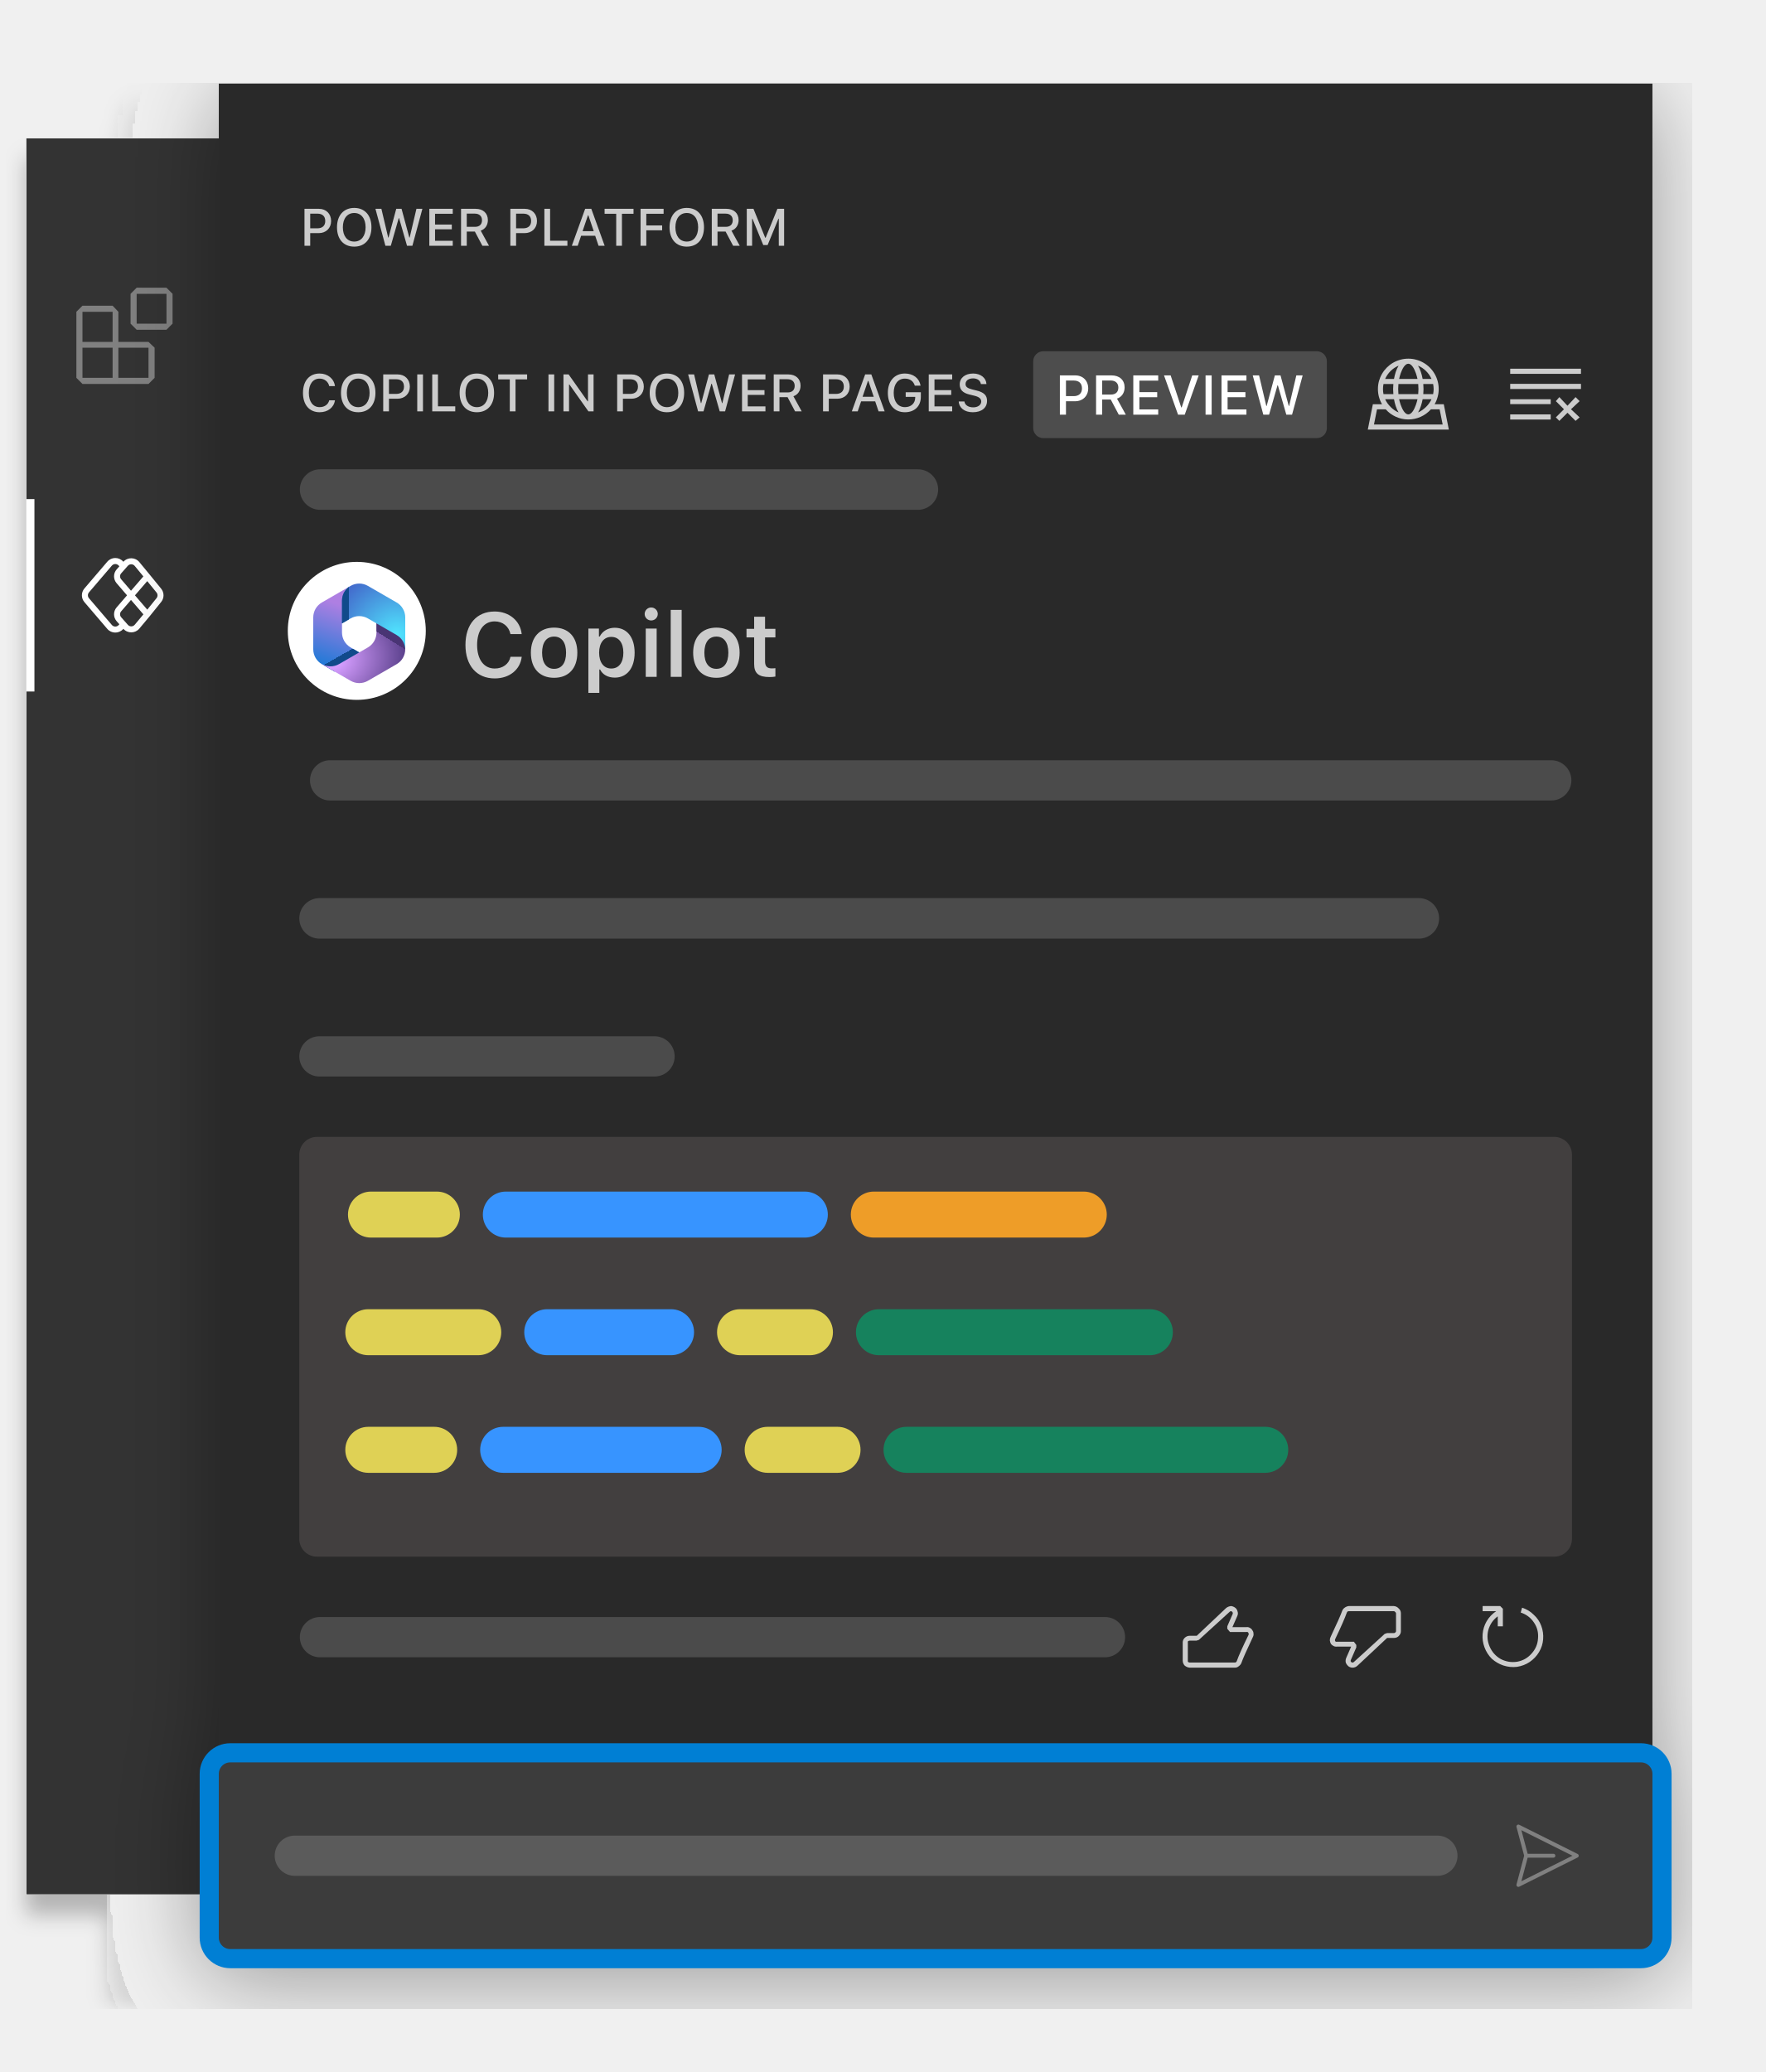
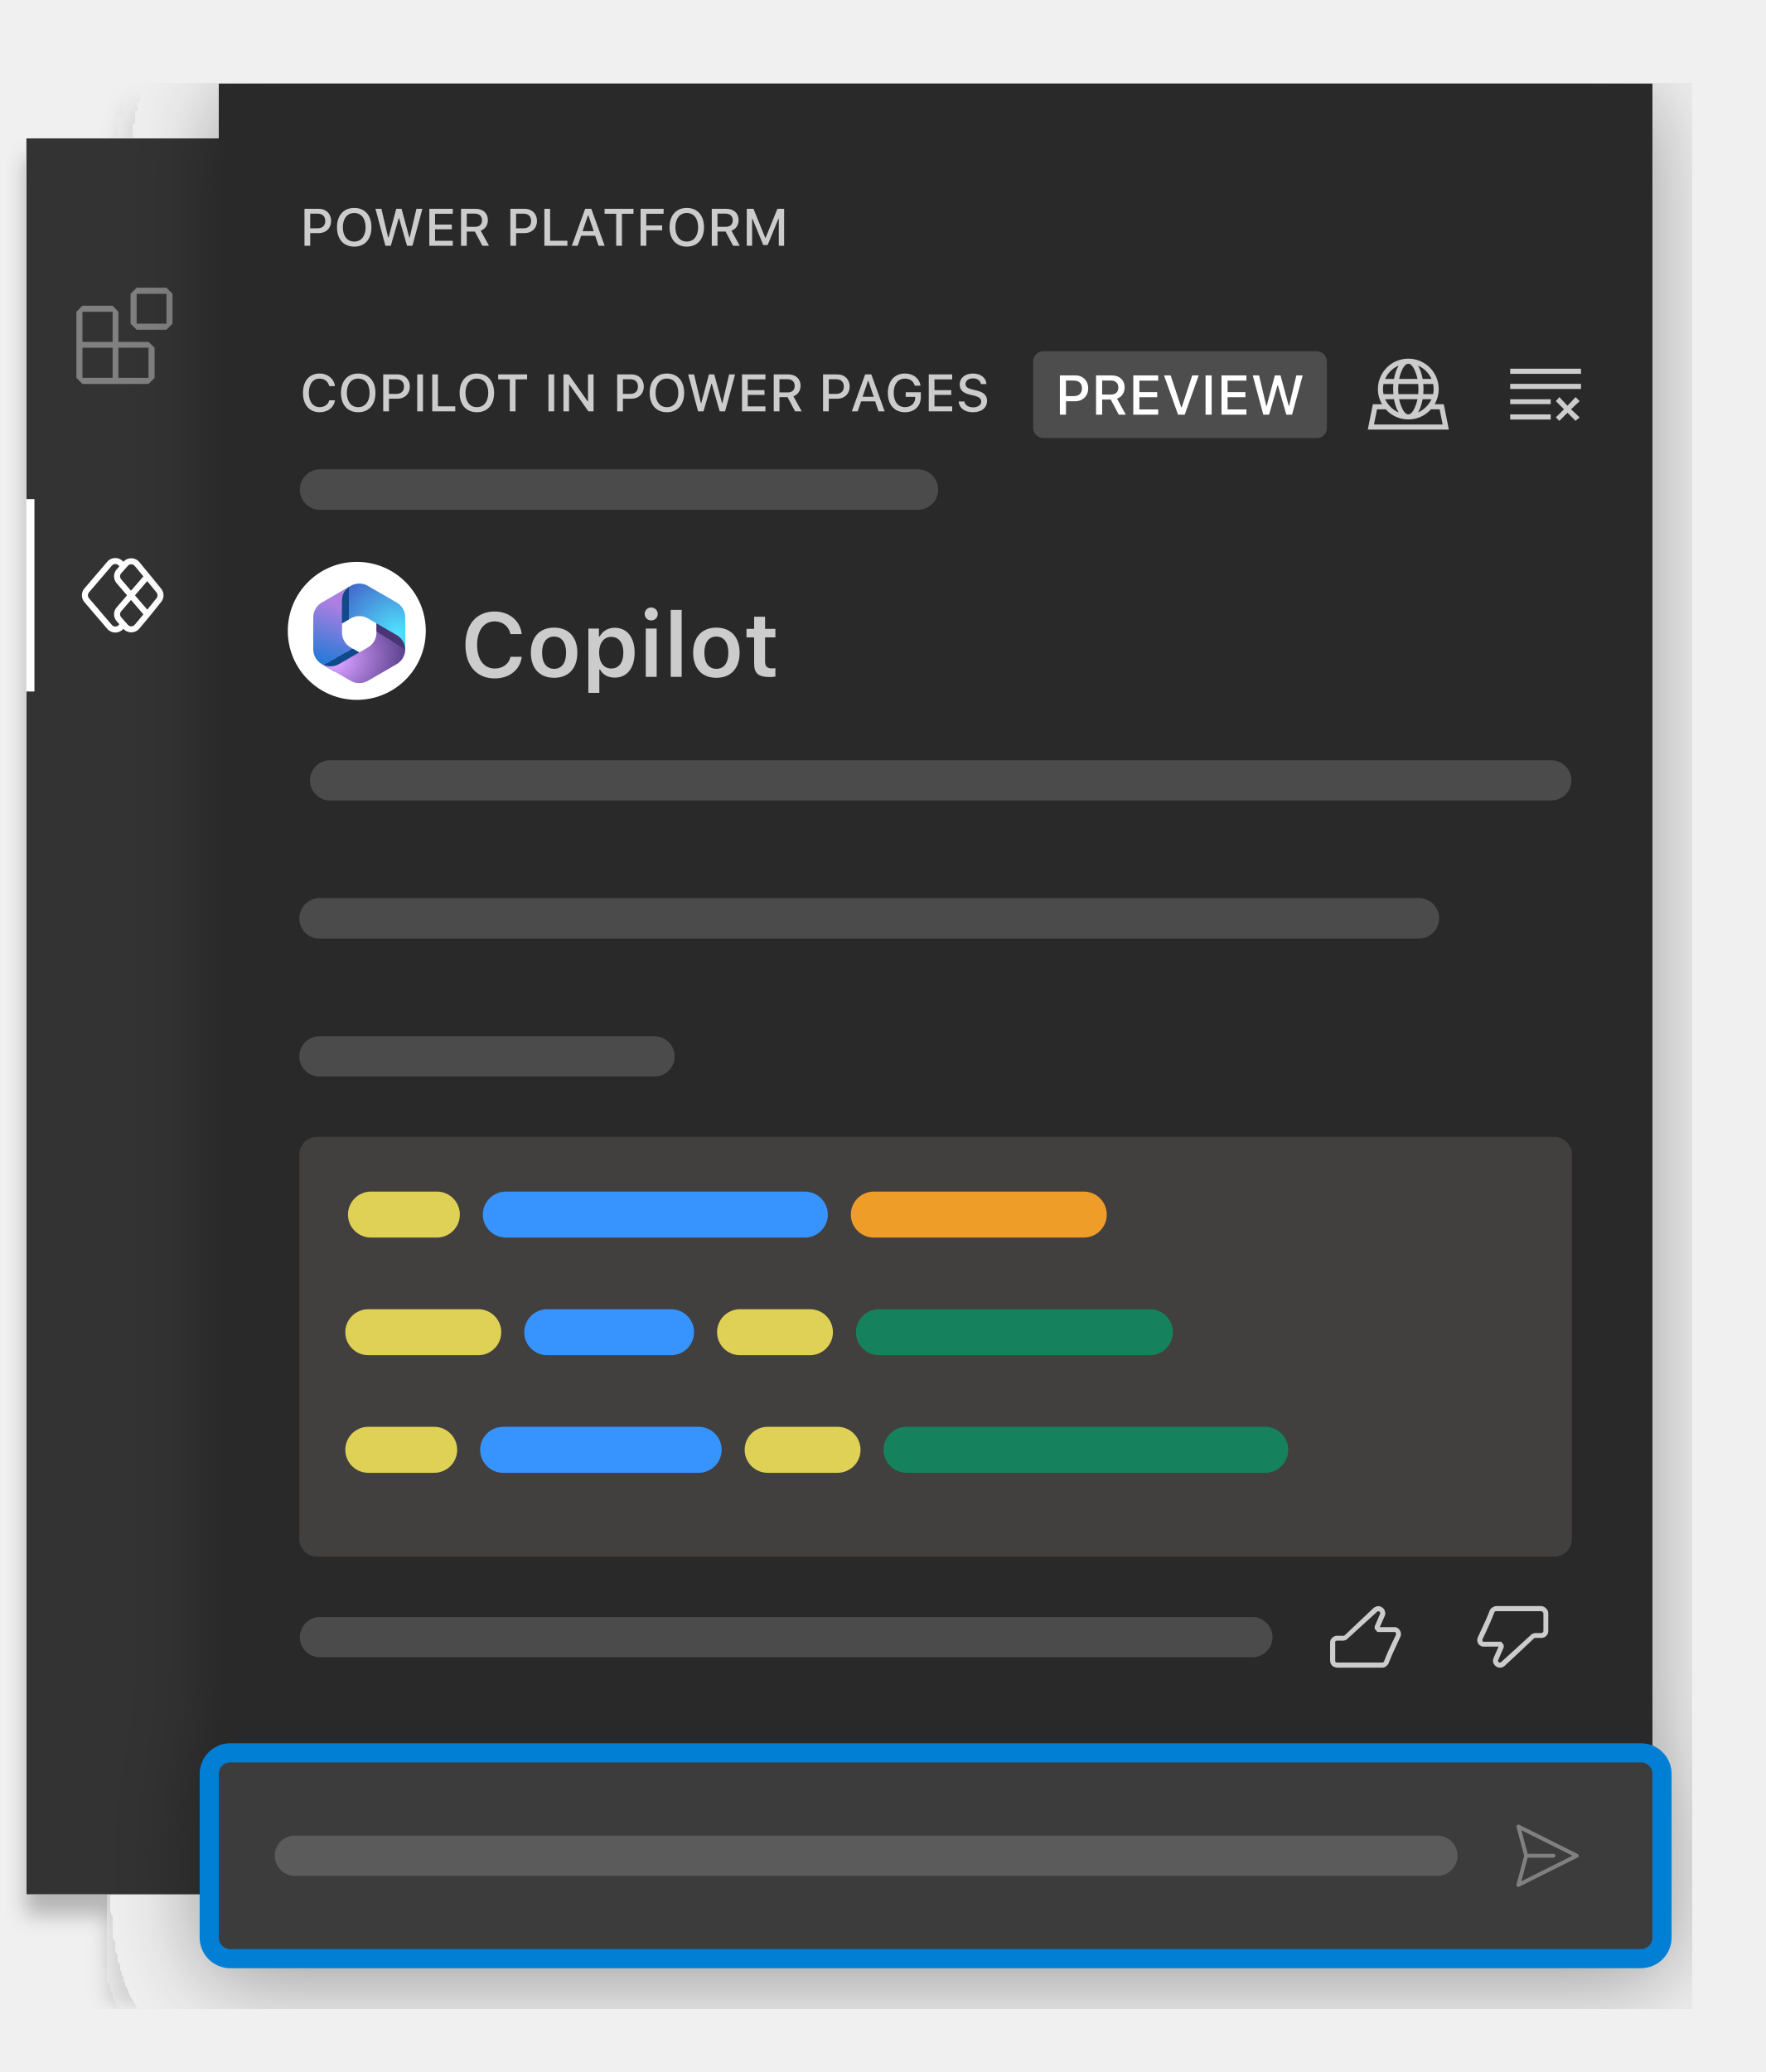
<svg xmlns="http://www.w3.org/2000/svg" width="265" height="311" viewBox="0 0 265 311" fill="none">
-   <g filter="url(#filter0_d_5865_302808)">
+   <g filter="url(#filter0_d_6054_302421)">
    <rect width="28.879" height="263.559" transform="translate(3.96484 20.7715)" fill="#333333" />
    <path d="M19.599 44.102L20.514 43.187H24.99L25.904 44.102V48.578L24.99 49.493H20.514L19.599 48.578V44.102ZM20.514 44.102V48.578H24.99V44.102H20.514ZM11.465 52.188V46.797L12.379 45.883H16.904L17.77 46.797V51.322H22.294L23.209 52.188V56.712L22.294 57.627H12.379L11.465 56.712V52.188ZM16.904 51.322V46.797H12.379V51.322H16.904ZM16.904 52.188H12.379V56.712H16.904V52.188ZM17.77 56.712H22.294V52.188H17.77V56.712Z" fill="#808080" />
    <rect x="3.965" y="74.912" width="1.203" height="28.879" fill="white" />
    <path fill-rule="evenodd" clip-rule="evenodd" d="M18.469 84.265C17.828 83.569 16.723 83.589 16.107 84.309L12.672 88.325C12.167 88.916 12.167 89.787 12.672 90.378L16.107 94.395C16.723 95.114 17.828 95.135 18.469 94.438L18.52 94.383L18.521 94.384C19.161 95.108 20.296 95.093 20.916 94.351L22.465 92.5L24.198 90.348C24.667 89.767 24.664 88.937 24.192 88.358L22.461 86.238L20.917 84.367C20.3 83.621 19.164 83.6 18.521 84.321L18.469 84.265ZM17.92 85.001L17.805 84.877C17.531 84.578 17.057 84.587 16.793 84.895L13.358 88.912C13.141 89.165 13.141 89.538 13.358 89.792L16.793 93.808C17.057 94.117 17.531 94.125 17.805 93.827L17.919 93.704L17.516 93.248C16.992 92.656 16.987 91.767 17.504 91.169L19.069 89.357L17.501 87.535C16.986 86.936 16.992 86.05 17.515 85.459L17.92 85.001ZM18.187 91.759L19.664 90.049L21.527 92.214L20.224 93.772C19.958 94.09 19.472 94.097 19.197 93.787L18.192 92.65C17.968 92.396 17.965 92.016 18.187 91.759ZM20.26 89.358L22.107 91.505L23.496 89.782C23.696 89.532 23.695 89.177 23.493 88.929L22.102 87.225L20.26 89.358ZM19.665 88.666L21.521 86.517L20.221 84.942C19.956 84.621 19.467 84.613 19.192 84.924L18.191 86.056C17.967 86.31 17.964 86.69 18.185 86.946L19.665 88.666Z" fill="white" />
-     <g filter="url(#filter1_d_5865_302808)">
+     <g filter="url(#filter1_d_6054_302421)">
      <rect width="215.205" height="251.975" transform="translate(32.8442 12.5508)" fill="#292929" />
      <path d="M45.706 31.344H47.876C48.959 31.344 49.704 32.089 49.704 33.179C49.704 34.247 48.936 34.992 47.849 34.992H46.566V36.885H45.706V31.344ZM46.566 32.069V34.27H47.649C48.39 34.27 48.824 33.874 48.824 33.179C48.824 32.461 48.406 32.069 47.649 32.069H46.566ZM53.175 31.209C54.769 31.209 55.759 32.331 55.759 34.112C55.759 35.89 54.776 37.019 53.175 37.019C51.562 37.019 50.587 35.894 50.587 34.112C50.587 32.327 51.585 31.209 53.175 31.209ZM53.175 31.97C52.127 31.97 51.466 32.799 51.466 34.112C51.466 35.414 52.107 36.259 53.175 36.259C54.227 36.259 54.88 35.414 54.88 34.112C54.88 32.799 54.223 31.97 53.175 31.97ZM59.853 32.742L58.666 36.885H57.852L56.358 31.344H57.253L58.27 35.652H58.324L59.48 31.344H60.279L61.442 35.652H61.496L62.51 31.344H63.404L61.907 36.885H61.097L59.906 32.742H59.853ZM67.963 36.144V36.885H64.445V31.344H67.963V32.085H65.305V33.705H67.82V34.419H65.305V36.144H67.963ZM70.067 34.754V36.885H69.207V31.344H71.399C72.517 31.344 73.235 32.004 73.235 33.037C73.235 33.786 72.835 34.393 72.16 34.619L73.404 36.885H72.409L71.28 34.754H70.067ZM70.067 32.066V34.047H71.303C71.968 34.047 72.352 33.69 72.352 33.056C72.352 32.438 71.945 32.066 71.28 32.066H70.067ZM76.61 31.344H78.78C79.862 31.344 80.608 32.089 80.608 33.179C80.608 34.247 79.84 34.992 78.753 34.992H77.47V36.885H76.61V31.344ZM77.47 32.069V34.27H78.553C79.294 34.27 79.728 33.874 79.728 33.179C79.728 32.461 79.31 32.069 78.553 32.069H77.47ZM85.173 36.136V36.885H81.717V31.344H82.577V36.136H85.173ZM89.85 36.885L89.343 35.387H87.231L86.721 36.885H85.838L87.838 31.344H88.763L90.764 36.885H89.85ZM88.257 32.323L87.45 34.696H89.124L88.322 32.323H88.257ZM93.36 36.885H92.5V32.085H90.756V31.344H95.099V32.085H93.36V36.885ZM97.016 36.885H96.155V31.344H99.615V32.085H97.016V33.84H99.396V34.565H97.016V36.885ZM103.094 31.209C104.688 31.209 105.678 32.331 105.678 34.112C105.678 35.89 104.695 37.019 103.094 37.019C101.481 37.019 100.506 35.894 100.506 34.112C100.506 32.327 101.504 31.209 103.094 31.209ZM103.094 31.97C102.046 31.97 101.385 32.799 101.385 34.112C101.385 35.414 102.027 36.259 103.094 36.259C104.146 36.259 104.799 35.414 104.799 34.112C104.799 32.799 104.142 31.97 103.094 31.97ZM107.706 34.754V36.885H106.846V31.344H109.038C110.156 31.344 110.874 32.004 110.874 33.037C110.874 33.786 110.475 34.393 109.799 34.619L111.043 36.885H110.048L108.919 34.754H107.706ZM107.706 32.066V34.047H108.942C109.607 34.047 109.991 33.69 109.991 33.056C109.991 32.438 109.584 32.066 108.919 32.066H107.706ZM117.705 36.885H116.906V32.826H116.853L115.228 36.785H114.576L112.951 32.826H112.898V36.885H112.099V31.344H113.105L114.867 35.679H114.933L116.699 31.344H117.705V36.885Z" fill="#CCCCCC" />
      <path d="M47.98 61.875C46.44 61.875 45.48 60.761 45.48 58.972C45.48 57.178 46.436 56.065 47.976 56.065C49.197 56.065 50.141 56.844 50.28 57.954H49.423C49.262 57.267 48.705 56.829 47.976 56.829C46.981 56.829 46.359 57.654 46.359 58.972C46.359 60.289 46.981 61.111 47.98 61.111C48.713 61.111 49.27 60.715 49.423 60.085H50.28C50.126 61.164 49.216 61.875 47.98 61.875ZM53.774 56.065C55.367 56.065 56.358 57.186 56.358 58.968C56.358 60.746 55.375 61.875 53.774 61.875C52.161 61.875 51.186 60.749 51.186 58.968C51.186 57.182 52.184 56.065 53.774 56.065ZM53.774 56.825C52.726 56.825 52.065 57.654 52.065 58.968C52.065 60.27 52.706 61.114 53.774 61.114C54.826 61.114 55.479 60.27 55.479 58.968C55.479 57.654 54.822 56.825 53.774 56.825ZM57.526 56.199H59.695C60.778 56.199 61.523 56.944 61.523 58.035C61.523 59.102 60.755 59.847 59.668 59.847H58.386V61.74H57.526V56.199ZM58.386 56.925V59.125H59.469C60.21 59.125 60.644 58.73 60.644 58.035C60.644 57.317 60.225 56.925 59.469 56.925H58.386ZM63.493 61.74H62.633V56.199H63.493V61.74ZM68.339 60.991V61.74H64.883V56.199H65.743V60.991H68.339ZM71.584 56.065C73.177 56.065 74.168 57.186 74.168 58.968C74.168 60.746 73.185 61.875 71.584 61.875C69.971 61.875 68.996 60.749 68.996 58.968C68.996 57.182 69.994 56.065 71.584 56.065ZM71.584 56.825C70.535 56.825 69.875 57.654 69.875 58.968C69.875 60.27 70.516 61.114 71.584 61.114C72.636 61.114 73.289 60.27 73.289 58.968C73.289 57.654 72.632 56.825 71.584 56.825ZM77.386 61.74H76.526V56.94H74.782V56.199H79.125V56.94H77.386V61.74ZM83.192 61.74H82.332V56.199H83.192V61.74ZM85.419 61.74H84.582V56.199H85.358L88.203 60.231H88.264V56.199H89.101V61.74H88.326L85.48 57.716H85.419V61.74ZM92.646 56.199H94.815C95.898 56.199 96.643 56.944 96.643 58.035C96.643 59.102 95.875 59.847 94.788 59.847H93.506V61.74H92.646V56.199ZM93.506 56.925V59.125H94.589C95.33 59.125 95.764 58.73 95.764 58.035C95.764 57.317 95.345 56.925 94.589 56.925H93.506ZM100.114 56.065C101.708 56.065 102.699 57.186 102.699 58.968C102.699 60.746 101.716 61.875 100.114 61.875C98.502 61.875 97.526 60.749 97.526 58.968C97.526 57.182 98.525 56.065 100.114 56.065ZM100.114 56.825C99.066 56.825 98.406 57.654 98.406 58.968C98.406 60.27 99.047 61.114 100.114 61.114C101.167 61.114 101.819 60.27 101.819 58.968C101.819 57.654 101.163 56.825 100.114 56.825ZM106.792 57.597L105.605 61.74H104.791L103.298 56.199H104.192L105.21 60.508H105.264L106.42 56.199H107.218L108.382 60.508H108.436L109.449 56.199H110.344L108.846 61.74H108.036L106.846 57.597H106.792ZM114.902 60.999V61.74H111.385V56.199H114.902V56.94H112.245V58.561H114.76V59.275H112.245V60.999H114.902ZM117.006 59.609V61.74H116.146V56.199H118.339C119.456 56.199 120.174 56.86 120.174 57.893C120.174 58.641 119.775 59.248 119.099 59.475L120.343 61.74H119.349L118.22 59.609H117.006ZM117.006 56.921V58.903H118.243C118.907 58.903 119.291 58.545 119.291 57.912C119.291 57.294 118.884 56.921 118.22 56.921H117.006ZM123.55 56.199H125.719C126.802 56.199 127.547 56.944 127.547 58.035C127.547 59.102 126.779 59.847 125.692 59.847H124.41V61.74H123.55V56.199ZM124.41 56.925V59.125H125.493C126.234 59.125 126.668 58.73 126.668 58.035C126.668 57.317 126.249 56.925 125.493 56.925H124.41ZM131.882 61.74L131.375 60.243H129.263L128.753 61.74H127.869L129.87 56.199H130.796L132.796 61.74H131.882ZM130.289 57.178L129.482 59.551H131.156L130.354 57.178H130.289ZM138.23 59.559C138.23 60.965 137.289 61.875 135.837 61.875C134.267 61.875 133.276 60.753 133.276 58.968C133.276 57.205 134.278 56.065 135.83 56.065C137.089 56.065 138.003 56.771 138.191 57.889H137.327C137.112 57.201 136.586 56.829 135.83 56.829C134.804 56.829 134.155 57.654 134.155 58.964C134.155 60.293 134.808 61.111 135.849 61.111C136.755 61.111 137.377 60.538 137.385 59.69V59.567H135.956V58.872H138.23V59.559ZM142.934 60.999V61.74H139.416V56.199H142.934V56.94H140.276V58.561H142.791V59.275H140.276V60.999H142.934ZM143.917 60.262H144.769C144.842 60.799 145.357 61.141 146.098 61.141C146.789 61.141 147.296 60.776 147.296 60.27C147.296 59.836 146.973 59.567 146.24 59.39L145.526 59.217C144.523 58.975 144.066 58.499 144.066 57.693C144.066 56.718 144.873 56.065 146.082 56.065C147.207 56.065 148.029 56.718 148.079 57.643H147.242C147.161 57.117 146.716 56.794 146.071 56.794C145.391 56.794 144.938 57.129 144.938 57.647C144.938 58.05 145.23 58.28 145.952 58.457L146.562 58.607C147.699 58.88 148.167 59.336 148.167 60.166C148.167 61.214 147.346 61.875 146.032 61.875C144.804 61.875 143.978 61.245 143.917 60.262Z" fill="#CCCCCC" />
      <rect x="155.095" y="52.719" width="44.084" height="13.042" rx="1.521" fill="#4D4D4D" />
      <path d="M159.1 56.346H161.408C162.559 56.346 163.352 57.139 163.352 58.299C163.352 59.434 162.535 60.227 161.379 60.227H160.015V62.24H159.1V56.346ZM160.015 57.118V59.459H161.167C161.955 59.459 162.417 59.038 162.417 58.299C162.417 57.535 161.971 57.118 161.167 57.118H160.015ZM165.447 59.973V62.24H164.532V56.346H166.864C168.053 56.346 168.817 57.049 168.817 58.148C168.817 58.944 168.392 59.59 167.673 59.83L168.996 62.24H167.939L166.738 59.973H165.447ZM165.447 57.114V59.222H166.762C167.469 59.222 167.877 58.842 167.877 58.168C167.877 57.511 167.444 57.114 166.738 57.114H165.447ZM173.861 61.452V62.24H170.12V56.346H173.861V57.135H171.035V58.858H173.71V59.618H171.035V61.452H173.861ZM177.843 62.24H176.839L174.731 56.346H175.728L177.316 61.146H177.386L178.967 56.346H179.939L177.843 62.24ZM181.883 62.24H180.968V56.346H181.883V62.24ZM187.103 61.452V62.24H183.361V56.346H187.103V57.135H184.276V58.858H186.952V59.618H184.276V61.452H187.103ZM191.767 57.833L190.505 62.24H189.639L188.05 56.346H189.002L190.084 60.929H190.141L191.371 56.346H192.22L193.458 60.929H193.515L194.593 56.346H195.545L193.952 62.24H193.09L191.824 57.833H191.767Z" fill="white" />
      <path d="M216.727 60.678L217.488 64.48H205.321L206.081 60.678H207.459C207.258 60.329 207.103 59.963 206.996 59.578C206.893 59.194 206.842 58.8 206.842 58.396C206.842 57.976 206.895 57.572 207.002 57.184C207.113 56.796 207.267 56.434 207.465 56.097C207.663 55.757 207.901 55.448 208.178 55.17C208.456 54.893 208.763 54.655 209.099 54.457C209.44 54.259 209.804 54.107 210.192 54C210.58 53.889 210.984 53.834 211.404 53.834C211.824 53.834 212.228 53.889 212.616 54C213.004 54.107 213.367 54.259 213.703 54.457C214.044 54.655 214.353 54.893 214.63 55.17C214.907 55.448 215.145 55.757 215.343 56.097C215.541 56.434 215.694 56.796 215.801 57.184C215.912 57.572 215.967 57.976 215.967 58.396C215.967 58.8 215.913 59.194 215.807 59.578C215.704 59.963 215.551 60.329 215.349 60.678H216.727ZM215.207 58.396C215.207 58.27 215.199 58.143 215.183 58.016C215.171 57.889 215.153 57.763 215.129 57.636H213.65C213.674 57.893 213.686 58.147 213.686 58.396C213.686 58.65 213.674 58.903 213.65 59.157H215.129C215.153 59.03 215.171 58.903 215.183 58.776C215.199 58.65 215.207 58.523 215.207 58.396ZM209.919 59.157H212.89C212.913 58.903 212.925 58.65 212.925 58.396C212.925 58.147 212.913 57.893 212.89 57.636H209.919C209.895 57.893 209.883 58.147 209.883 58.396C209.883 58.65 209.895 58.903 209.919 59.157ZM212.783 59.917H210.026C210.042 60.008 210.07 60.129 210.109 60.279C210.149 60.426 210.198 60.584 210.258 60.755C210.321 60.925 210.39 61.095 210.466 61.266C210.545 61.436 210.632 61.59 210.727 61.729C210.826 61.868 210.931 61.981 211.042 62.068C211.157 62.155 211.278 62.199 211.404 62.199C211.531 62.199 211.65 62.155 211.761 62.068C211.876 61.981 211.981 61.868 212.076 61.729C212.175 61.59 212.262 61.436 212.337 61.266C212.416 61.095 212.486 60.925 212.545 60.755C212.608 60.584 212.658 60.426 212.693 60.279C212.733 60.129 212.763 60.008 212.783 59.917ZM209.949 61.907C209.767 61.606 209.62 61.285 209.509 60.945C209.398 60.604 209.313 60.262 209.254 59.917H207.923C208.018 60.127 208.137 60.333 208.279 60.535C208.422 60.733 208.58 60.919 208.755 61.093C208.933 61.268 209.123 61.426 209.325 61.569C209.527 61.707 209.735 61.82 209.949 61.907ZM213.555 59.917C213.492 60.258 213.404 60.6 213.294 60.945C213.187 61.285 213.044 61.606 212.866 61.907C213.08 61.812 213.286 61.696 213.484 61.557C213.686 61.418 213.874 61.264 214.048 61.093C214.226 60.919 214.387 60.733 214.529 60.535C214.672 60.337 214.791 60.131 214.886 59.917H213.555ZM214.886 56.875C214.684 56.428 214.408 56.032 214.06 55.687C213.715 55.343 213.315 55.075 212.86 54.885C213.042 55.186 213.187 55.507 213.294 55.848C213.404 56.188 213.492 56.531 213.555 56.875H214.886ZM211.404 54.594C211.278 54.594 211.157 54.638 211.042 54.725C210.931 54.812 210.826 54.925 210.727 55.063C210.632 55.202 210.545 55.356 210.466 55.527C210.39 55.697 210.321 55.867 210.258 56.038C210.198 56.208 210.149 56.368 210.109 56.519C210.07 56.665 210.042 56.784 210.026 56.875H212.783C212.763 56.784 212.733 56.665 212.693 56.519C212.658 56.368 212.608 56.208 212.545 56.038C212.486 55.867 212.416 55.697 212.337 55.527C212.262 55.356 212.175 55.202 212.076 55.063C211.981 54.925 211.876 54.812 211.761 54.725C211.65 54.638 211.531 54.594 211.404 54.594ZM209.949 54.885C209.493 55.075 209.091 55.343 208.743 55.687C208.398 56.032 208.125 56.428 207.923 56.875H209.254C209.317 56.531 209.402 56.188 209.509 55.848C209.62 55.507 209.767 55.186 209.949 54.885ZM207.679 57.636C207.656 57.763 207.636 57.889 207.62 58.016C207.608 58.143 207.602 58.27 207.602 58.396C207.602 58.523 207.608 58.65 207.62 58.776C207.636 58.903 207.656 59.03 207.679 59.157H209.159C209.135 58.903 209.123 58.65 209.123 58.396C209.123 58.147 209.135 57.893 209.159 57.636H207.679ZM206.248 63.719H216.561L216.104 61.438H214.797C214.583 61.68 214.345 61.895 214.084 62.086C213.826 62.272 213.553 62.43 213.264 62.561C212.975 62.692 212.674 62.791 212.361 62.858C212.048 62.925 211.729 62.959 211.404 62.959C211.08 62.959 210.761 62.925 210.448 62.858C210.135 62.791 209.834 62.692 209.545 62.561C209.256 62.43 208.98 62.272 208.719 62.086C208.462 61.895 208.226 61.68 208.012 61.438H206.705L206.248 63.719Z" fill="#CCCCCC" />
      <path d="M233.55 62.645L234.767 61.428L233.55 60.211L234.077 59.603L235.294 60.901L236.511 59.603L237.119 60.211L235.821 61.428L237.119 62.645L236.511 63.172L235.294 61.955L234.077 63.172L233.55 62.645ZM226.696 56.115V55.344H237.322V56.115H226.696ZM226.696 58.386V57.615H237.322V58.386H226.696ZM232.779 60.292V60.657H226.696V59.927H232.779V60.292ZM232.779 62.969H226.696V62.199H232.779V62.969Z" fill="#CCCCCC" />
      <rect x="45.011" y="70.439" width="95.816" height="6.084" rx="3.042" fill="white" fill-opacity="0.16" />
      <rect x="43.201" y="84.334" width="20.714" height="20.714" rx="10.357" fill="white" />
-       <path d="M52.37 88.088L48.317 90.429C47.516 90.891 47.023 91.746 47.023 92.671V97.449C47.023 98.374 47.516 99.229 48.317 99.692L50.274 100.822L50.466 100.239L54.132 98.043L52.632 97.177C51.831 96.715 51.338 95.86 51.338 94.935V93.57L51.74 93.057L53.064 92.032V89.018L52.481 88.165L51.843 88.62C51.991 88.42 52.168 88.24 52.37 88.088Z" fill="url(#paint0_linear_5865_302808)" />
-       <path d="M52.37 88.088L48.317 90.429C47.516 90.891 47.023 91.746 47.023 92.671V97.449C47.023 98.374 47.516 99.229 48.317 99.692L50.274 100.822L50.466 100.239L54.132 98.043L52.632 97.177C51.831 96.715 51.338 95.86 51.338 94.935V93.57L51.74 93.057L53.064 92.032V89.018L52.481 88.165L51.843 88.62C51.991 88.42 52.168 88.24 52.37 88.088Z" fill="url(#paint1_linear_5865_302808)" />
-       <path d="M56.516 93.002V94.936C56.516 95.861 56.022 96.716 55.221 97.178L50.906 99.67C50.104 100.133 49.117 100.133 48.316 99.67L48.054 99.519C48.137 99.582 48.224 99.64 48.316 99.692L52.631 102.185C53.433 102.647 54.42 102.647 55.221 102.185L59.537 99.692C60.338 99.23 60.831 98.375 60.831 97.45V95.654L56.516 93.002Z" fill="url(#paint2_radial_5865_302808)" />
-       <path d="M56.516 93.002V94.936C56.516 95.861 56.022 96.716 55.221 97.178L50.906 99.67C50.104 100.133 49.117 100.133 48.316 99.67L48.054 99.519C48.137 99.582 48.224 99.64 48.316 99.692L52.631 102.185C53.433 102.647 54.42 102.647 55.221 102.185L59.537 99.692C60.338 99.23 60.831 98.375 60.831 97.45V95.654L56.516 93.002Z" fill="url(#paint3_linear_5865_302808)" />
-       <path d="M52.37 88.089L52.632 87.937C53.434 87.474 54.421 87.474 55.222 87.937L59.538 90.429C60.339 90.892 60.832 91.746 60.832 92.671V97.45C60.832 97.467 60.832 97.485 60.831 97.503C60.813 96.599 60.323 95.768 59.538 95.314L55.222 92.822C54.421 92.359 53.434 92.359 52.632 92.822L51.338 93.569V90.157C51.338 89.338 51.725 88.574 52.37 88.089Z" fill="url(#paint4_radial_5865_302808)" />
-       <path d="M52.37 88.089L52.632 87.937C53.434 87.474 54.421 87.474 55.222 87.937L59.538 90.429C60.339 90.892 60.832 91.746 60.832 92.671V97.45C60.832 97.467 60.832 97.485 60.831 97.503C60.813 96.599 60.323 95.768 59.538 95.314L55.222 92.822C54.421 92.359 53.434 92.359 52.632 92.822L51.338 93.569V90.157C51.338 89.338 51.725 88.574 52.37 88.089Z" fill="url(#paint5_linear_5865_302808)" />
-       <path d="M47.023 97.503C47.023 97.503 47.023 97.503 47.023 97.503Z" fill="url(#paint6_radial_5865_302808)" />
-       <path d="M47.023 97.503C47.023 97.503 47.023 97.503 47.023 97.503Z" fill="url(#paint7_linear_5865_302808)" />
+       <path d="M52.37 88.088L48.317 90.429C47.516 90.891 47.023 91.746 47.023 92.671V97.449C47.023 98.374 47.516 99.229 48.317 99.692L50.274 100.822L50.466 100.239L54.132 98.043L52.632 97.177C51.831 96.715 51.338 95.86 51.338 94.935V93.57L51.74 93.057L53.064 92.032V89.018L52.481 88.165L51.843 88.62C51.991 88.42 52.168 88.24 52.37 88.088Z" fill="url(#paint0_linear_6054_302421)" />
+       <path d="M52.37 88.088L48.317 90.429C47.516 90.891 47.023 91.746 47.023 92.671V97.449C47.023 98.374 47.516 99.229 48.317 99.692L50.274 100.822L50.466 100.239L54.132 98.043L52.632 97.177C51.831 96.715 51.338 95.86 51.338 94.935V93.57L51.74 93.057L53.064 92.032V89.018L52.481 88.165L51.843 88.62C51.991 88.42 52.168 88.24 52.37 88.088Z" fill="url(#paint1_linear_6054_302421)" />
+       <path d="M56.516 93.002V94.936C56.516 95.861 56.022 96.716 55.221 97.178L50.906 99.67C50.104 100.133 49.117 100.133 48.316 99.67L48.054 99.519C48.137 99.582 48.224 99.64 48.316 99.692L52.631 102.185C53.433 102.647 54.42 102.647 55.221 102.185L59.537 99.692C60.338 99.23 60.831 98.375 60.831 97.45V95.654L56.516 93.002Z" fill="url(#paint2_radial_6054_302421)" />
+       <path d="M56.516 93.002V94.936C56.516 95.861 56.022 96.716 55.221 97.178L50.906 99.67C50.104 100.133 49.117 100.133 48.316 99.67L48.054 99.519C48.137 99.582 48.224 99.64 48.316 99.692L52.631 102.185C53.433 102.647 54.42 102.647 55.221 102.185L59.537 99.692C60.338 99.23 60.831 98.375 60.831 97.45V95.654L56.516 93.002Z" fill="url(#paint3_linear_6054_302421)" />
+       <path d="M52.37 88.089L52.632 87.937C53.434 87.474 54.421 87.474 55.222 87.937L59.538 90.429C60.339 90.892 60.832 91.746 60.832 92.671V97.45C60.832 97.467 60.832 97.485 60.831 97.503C60.813 96.599 60.323 95.768 59.538 95.314L55.222 92.822C54.421 92.359 53.434 92.359 52.632 92.822L51.338 93.569V90.157C51.338 89.338 51.725 88.574 52.37 88.089Z" fill="url(#paint4_radial_6054_302421)" />
+       <path d="M52.37 88.089L52.632 87.937C53.434 87.474 54.421 87.474 55.222 87.937L59.538 90.429C60.339 90.892 60.832 91.746 60.832 92.671V97.45C60.832 97.467 60.832 97.485 60.831 97.503C60.813 96.599 60.323 95.768 59.538 95.314L55.222 92.822C54.421 92.359 53.434 92.359 52.632 92.822L51.338 93.569V90.157C51.338 89.338 51.725 88.574 52.37 88.089Z" fill="url(#paint5_linear_6054_302421)" />
+       <path d="M47.023 97.503C47.023 97.503 47.023 97.503 47.023 97.503Z" fill="url(#paint6_radial_6054_302421)" />
+       <path d="M47.023 97.503C47.023 97.503 47.023 97.503 47.023 97.503Z" fill="url(#paint7_linear_6054_302421)" />
      <path d="M74.266 101.829C71.554 101.829 69.87 99.906 69.87 96.809C69.87 93.7 71.547 91.784 74.259 91.784C76.434 91.784 78.112 93.189 78.311 95.172H76.626C76.388 94.018 75.466 93.269 74.259 93.269C72.635 93.269 71.62 94.628 71.62 96.803C71.62 98.984 72.635 100.343 74.266 100.343C75.479 100.343 76.401 99.66 76.633 98.586H78.317C78.092 100.522 76.474 101.829 74.266 101.829ZM83.177 101.736C81.002 101.736 79.69 100.317 79.69 97.963C79.69 95.629 81.022 94.204 83.177 94.204C85.339 94.204 86.665 95.623 86.665 97.963C86.665 100.317 85.345 101.736 83.177 101.736ZM83.177 100.39C84.324 100.39 84.974 99.501 84.974 97.97C84.974 96.438 84.318 95.549 83.177 95.549C82.03 95.549 81.374 96.438 81.374 97.97C81.374 99.501 82.03 100.39 83.177 100.39ZM92.274 94.224C94.111 94.224 95.264 95.649 95.264 97.97C95.264 100.27 94.124 101.709 92.294 101.709C91.253 101.709 90.451 101.258 90.079 100.489H89.967V103.997H88.322V94.343H89.907V95.543H90.02C90.438 94.721 91.28 94.224 92.274 94.224ZM91.757 100.343C92.897 100.343 93.574 99.455 93.574 97.97C93.574 96.484 92.891 95.596 91.764 95.596C90.643 95.596 89.94 96.504 89.934 97.97C89.94 99.435 90.636 100.343 91.757 100.343ZM97.751 93.129C97.214 93.129 96.77 92.698 96.77 92.155C96.77 91.618 97.214 91.18 97.751 91.18C98.295 91.18 98.739 91.618 98.739 92.155C98.739 92.698 98.295 93.129 97.751 93.129ZM96.935 101.59V94.343H98.573V101.59H96.935ZM100.682 101.59V91.538H102.326V101.59H100.682ZM107.537 101.736C105.363 101.736 104.05 100.317 104.05 97.963C104.05 95.629 105.382 94.204 107.537 94.204C109.699 94.204 111.025 95.623 111.025 97.963C111.025 100.317 109.706 101.736 107.537 101.736ZM107.537 100.39C108.684 100.39 109.334 99.501 109.334 97.97C109.334 96.438 108.678 95.549 107.537 95.549C106.39 95.549 105.734 96.438 105.734 97.97C105.734 99.501 106.39 100.39 107.537 100.39ZM113.206 92.566H114.844V94.389H116.396V95.669H114.844V99.276C114.844 99.999 115.149 100.323 115.839 100.323C116.071 100.323 116.197 100.31 116.396 100.29V101.55C116.157 101.596 115.852 101.623 115.534 101.623C113.869 101.623 113.206 101.066 113.206 99.667V95.669H112.059V94.389H113.206V92.566Z" fill="#CCCCCC" />
      <rect x="46.532" y="114.109" width="189.35" height="6.042" rx="3.021" fill="white" fill-opacity="0.16" />
      <rect x="44.928" y="134.803" width="171.1" height="6.084" rx="3.042" fill="white" fill-opacity="0.16" />
      <rect x="44.928" y="155.539" width="56.347" height="6.042" rx="3.021" fill="white" fill-opacity="0.16" />
      <rect x="44.928" y="170.643" width="191.039" height="63.006" rx="2.658" fill="#423F3F" />
      <rect x="52.235" y="178.852" width="16.794" height="6.905" rx="3.452" fill="#DFD155" />
      <rect x="72.481" y="178.852" width="51.786" height="6.905" rx="3.452" fill="#3794FF" />
      <rect x="127.719" y="178.852" width="38.421" height="6.905" rx="3.452" fill="#EE9D28" />
      <rect x="51.833" y="196.508" width="23.411" height="6.905" rx="3.452" fill="#DFD155" />
      <rect x="78.696" y="196.508" width="25.489" height="6.905" rx="3.452" fill="#3794FF" />
      <rect x="107.637" y="196.508" width="17.396" height="6.905" rx="3.452" fill="#DFD155" />
      <rect x="128.486" y="196.508" width="47.573" height="6.905" rx="3.452" fill="#16825D" />
      <rect x="51.833" y="214.16" width="16.794" height="6.905" rx="3.452" fill="#DFD155" />
      <rect x="72.078" y="214.16" width="36.25" height="6.905" rx="3.452" fill="#3794FF" />
      <rect x="111.781" y="214.16" width="17.396" height="6.905" rx="3.452" fill="#DFD155" />
      <rect x="132.629" y="214.16" width="60.751" height="6.905" rx="3.452" fill="#16825D" />
-       <rect x="45.011" y="242.711" width="123.879" height="6.042" rx="3.021" fill="white" fill-opacity="0.16" />
-       <path d="M184.797 241.064C185.014 241.091 185.216 241.172 185.406 241.307C185.595 241.443 185.717 241.632 185.771 241.875C185.852 242.091 185.838 242.321 185.73 242.565L185 244.227H187.109C187.298 244.2 187.474 244.241 187.636 244.349C187.799 244.43 187.92 244.552 188.001 244.714C188.109 244.849 188.164 245.012 188.164 245.201C188.191 245.363 188.164 245.525 188.082 245.687C187.136 247.688 186.555 249 186.338 249.622C186.257 249.811 186.122 249.973 185.933 250.108C185.771 250.243 185.581 250.311 185.365 250.311H178.592C178.295 250.284 178.038 250.176 177.822 249.987C177.632 249.77 177.538 249.513 177.538 249.216V246.539C177.538 246.269 177.632 246.039 177.822 245.85C178.038 245.633 178.295 245.525 178.592 245.525H179.647L184.067 241.348C184.284 241.186 184.527 241.091 184.797 241.064ZM185.365 249.54C185.5 249.54 185.595 249.473 185.649 249.338C185.946 248.499 186.541 247.175 187.434 245.363C187.461 245.255 187.447 245.16 187.393 245.079C187.339 244.971 187.244 244.93 187.109 244.957H184.635L184.23 244.471V244.106L185.041 242.24C185.068 242.186 185.068 242.132 185.041 242.078C185.041 241.997 185.014 241.943 184.96 241.916C184.905 241.862 184.838 241.835 184.757 241.835C184.703 241.835 184.649 241.862 184.595 241.916L179.971 246.134L179.606 246.255H178.592C178.511 246.255 178.43 246.282 178.349 246.336C178.295 246.39 178.281 246.458 178.308 246.539V249.216C178.281 249.297 178.295 249.378 178.349 249.459C178.43 249.513 178.511 249.54 178.592 249.54H185.365Z" fill="#CCCCCC" />
-       <path d="M203.029 250.311C202.813 250.311 202.61 250.243 202.421 250.108C202.232 249.946 202.097 249.757 202.015 249.54C201.961 249.297 201.988 249.054 202.097 248.81L202.827 247.148H200.718C200.528 247.175 200.353 247.148 200.19 247.066C200.028 246.985 199.893 246.877 199.785 246.742C199.704 246.58 199.65 246.404 199.623 246.215C199.623 246.025 199.663 245.85 199.744 245.687C200.691 243.687 201.272 242.375 201.488 241.753C201.569 241.564 201.691 241.415 201.853 241.307C202.042 241.172 202.245 241.091 202.462 241.064H209.235C209.532 241.091 209.775 241.213 209.965 241.429C210.181 241.618 210.289 241.862 210.289 242.159V244.836C210.289 245.106 210.181 245.35 209.965 245.566C209.775 245.755 209.532 245.85 209.235 245.85H208.221L203.759 250.027C203.543 250.216 203.3 250.311 203.029 250.311ZM202.462 241.835C202.326 241.835 202.232 241.902 202.178 242.037C201.88 242.876 201.299 244.2 200.434 246.012C200.38 246.12 200.38 246.228 200.434 246.336C200.488 246.418 200.582 246.445 200.718 246.418H203.232L203.597 246.904V247.269L202.786 249.135C202.759 249.189 202.745 249.256 202.745 249.338C202.772 249.392 202.813 249.446 202.867 249.5C202.921 249.527 202.975 249.54 203.029 249.54C203.11 249.54 203.178 249.513 203.232 249.459L207.856 245.241L208.221 245.12H209.235C209.316 245.12 209.383 245.093 209.437 245.039C209.518 244.984 209.559 244.917 209.559 244.836V242.159C209.559 242.078 209.518 242.01 209.437 241.956C209.383 241.875 209.316 241.835 209.235 241.835H202.462Z" fill="#CCCCCC" />
-       <path d="M224.587 241.835H222.559V241.064H225.195L225.6 241.47V244.106H224.83V242.605C224.127 243.119 223.654 243.808 223.41 244.674C223.194 245.512 223.262 246.336 223.613 247.148C223.965 247.959 224.519 248.581 225.276 249.013C226.06 249.419 226.885 249.554 227.75 249.419C228.615 249.256 229.332 248.851 229.9 248.202C230.494 247.553 230.819 246.796 230.873 245.931C230.954 245.039 230.751 244.241 230.265 243.538C229.778 242.808 229.115 242.308 228.277 242.037L228.48 241.307C229.156 241.524 229.737 241.875 230.224 242.362C230.738 242.821 231.116 243.376 231.36 244.025C231.603 244.674 231.698 245.35 231.643 246.052C231.589 246.728 231.387 247.364 231.035 247.959C230.684 248.554 230.21 249.054 229.616 249.459C229.048 249.838 228.412 250.081 227.709 250.189C227.033 250.27 226.358 250.203 225.682 249.987C225.033 249.77 224.451 249.432 223.938 248.973C223.451 248.486 223.086 247.918 222.843 247.269C222.599 246.62 222.505 245.958 222.559 245.282C222.613 244.579 222.816 243.93 223.167 243.335C223.519 242.74 223.992 242.24 224.587 241.835Z" fill="#CCCCCC" />
+       <rect x="45.011" y="242.711" width="146.005" height="6.042" rx="3.021" fill="white" fill-opacity="0.16" />
+       <path d="M206.922 241.064C207.139 241.091 207.341 241.172 207.531 241.307C207.72 241.443 207.842 241.632 207.896 241.875C207.977 242.091 207.963 242.321 207.855 242.565L207.125 244.227H209.234C209.423 244.2 209.599 244.241 209.761 244.349C209.924 244.43 210.045 244.552 210.126 244.714C210.234 244.849 210.289 245.012 210.289 245.201C210.316 245.363 210.289 245.525 210.207 245.687C209.261 247.688 208.68 249 208.463 249.622C208.382 249.811 208.247 249.973 208.058 250.108C207.896 250.243 207.706 250.311 207.49 250.311H200.717C200.42 250.284 200.163 250.176 199.947 249.987C199.757 249.77 199.663 249.513 199.663 249.216V246.539C199.663 246.269 199.757 246.039 199.947 245.85C200.163 245.633 200.42 245.525 200.717 245.525H201.772L206.192 241.348C206.409 241.186 206.652 241.091 206.922 241.064ZM207.49 249.54C207.625 249.54 207.72 249.473 207.774 249.338C208.071 248.499 208.666 247.175 209.559 245.363C209.586 245.255 209.572 245.16 209.518 245.079C209.464 244.971 209.369 244.93 209.234 244.957H206.76L206.355 244.471V244.106L207.166 242.24C207.193 242.186 207.193 242.132 207.166 242.078C207.166 241.997 207.139 241.943 207.085 241.916C207.03 241.862 206.963 241.835 206.882 241.835C206.828 241.835 206.774 241.862 206.72 241.916L202.096 246.134L201.731 246.255H200.717C200.636 246.255 200.555 246.282 200.474 246.336C200.42 246.39 200.406 246.458 200.433 246.539V249.216C200.406 249.297 200.42 249.378 200.474 249.459C200.555 249.513 200.636 249.54 200.717 249.54H207.49Z" fill="#CCCCCC" />
+       <path d="M225.154 250.311C224.938 250.311 224.735 250.243 224.546 250.108C224.357 249.946 224.222 249.757 224.14 249.54C224.086 249.297 224.113 249.054 224.222 248.81L224.952 247.148H222.843C222.653 247.175 222.478 247.148 222.315 247.066C222.153 246.985 222.018 246.877 221.91 246.742C221.829 246.58 221.775 246.404 221.748 246.215C221.748 246.025 221.788 245.85 221.869 245.687C222.816 243.687 223.397 242.375 223.613 241.753C223.694 241.564 223.816 241.415 223.978 241.307C224.167 241.172 224.37 241.091 224.587 241.064H231.36C231.657 241.091 231.9 241.213 232.09 241.429C232.306 241.618 232.414 241.862 232.414 242.159V244.836C232.414 245.106 232.306 245.35 232.09 245.566C231.9 245.755 231.657 245.85 231.36 245.85H230.346L225.884 250.027C225.668 250.216 225.425 250.311 225.154 250.311ZM224.587 241.835C224.451 241.835 224.357 241.902 224.303 242.037C224.005 242.876 223.424 244.2 222.559 246.012C222.505 246.12 222.505 246.228 222.559 246.336C222.613 246.418 222.707 246.445 222.843 246.418H225.357L225.722 246.904V247.269L224.911 249.135C224.884 249.189 224.87 249.256 224.87 249.338C224.897 249.392 224.938 249.446 224.992 249.5C225.046 249.527 225.1 249.54 225.154 249.54C225.235 249.54 225.303 249.513 225.357 249.459L229.981 245.241L230.346 245.12H231.36C231.441 245.12 231.508 245.093 231.562 245.039C231.643 244.984 231.684 244.917 231.684 244.836V242.159C231.684 242.078 231.643 242.01 231.562 241.956C231.508 241.875 231.441 241.835 231.36 241.835H224.587Z" fill="#CCCCCC" />
      <rect x="31.408" y="263.089" width="218.077" height="30.897" rx="3.162" fill="#3C3C3C" />
      <rect x="41.236" y="275.518" width="177.553" height="6.042" rx="3.021" fill="white" fill-opacity="0.16" />
      <path d="M227.742 273.929C227.831 273.856 227.955 273.843 228.058 273.894L236.824 278.277C236.923 278.327 236.985 278.428 236.985 278.538C236.985 278.649 236.923 278.75 236.824 278.8L228.058 283.183C227.955 283.234 227.831 283.221 227.742 283.148C227.653 283.075 227.615 282.957 227.645 282.846L228.793 278.538L227.645 274.231C227.615 274.12 227.653 274.002 227.742 273.929ZM229.32 278.831L228.376 282.37L236.04 278.538L228.376 274.707L229.32 278.246H233.187C233.348 278.246 233.479 278.377 233.479 278.538C233.479 278.7 233.348 278.831 233.187 278.831H229.32Z" fill="#808080" />
      <rect x="31.408" y="263.089" width="218.077" height="30.897" rx="3.162" stroke="#007FD4" stroke-width="2.872" />
    </g>
  </g>
  <defs>
-     <filter id="filter0_d_5865_302808" x="0.914" y="12.551" width="253.058" height="288.973" filterUnits="userSpaceOnUse" color-interpolation-filters="sRGB">
+     <filter id="filter0_d_6054_302421" x="0.914" y="12.551" width="253.058" height="288.973" filterUnits="userSpaceOnUse" color-interpolation-filters="sRGB">
      <feFlood flood-opacity="0" result="BackgroundImageFix" />
      <feColorMatrix in="SourceAlpha" type="matrix" values="0 0 0 0 0 0 0 0 0 0 0 0 0 0 0 0 0 0 127 0" result="hardAlpha" />
      <feOffset dy="3.051" />
      <feGaussianBlur stdDeviation="1.525" />
      <feComposite in2="hardAlpha" operator="out" />
      <feColorMatrix type="matrix" values="0 0 0 0 0 0 0 0 0 0 0 0 0 0 0 0 0 0 0.25 0" />
-       <feBlend mode="normal" in2="BackgroundImageFix" result="effect1_dropShadow_5865_302808" />
-       <feBlend mode="normal" in="SourceGraphic" in2="effect1_dropShadow_5865_302808" result="shape" />
+       <feBlend mode="normal" in2="BackgroundImageFix" result="effect1_dropShadow_6054_302421" />
+       <feBlend mode="normal" in="SourceGraphic" in2="effect1_dropShadow_6054_302421" result="shape" />
    </filter>
-     <filter id="filter1_d_5865_302808" x="16.163" y="0.467" width="248.568" height="310.49" filterUnits="userSpaceOnUse" color-interpolation-filters="sRGB">
+     <filter id="filter1_d_6054_302421" x="16.163" y="0.467" width="248.568" height="310.49" filterUnits="userSpaceOnUse" color-interpolation-filters="sRGB">
      <feFlood flood-opacity="0" result="BackgroundImageFix" />
      <feColorMatrix in="SourceAlpha" type="matrix" values="0 0 0 0 0 0 0 0 0 0 0 0 0 0 0 0 0 0 127 0" result="hardAlpha" />
      <feOffset dy="1.726" />
      <feGaussianBlur stdDeviation="6.905" />
      <feColorMatrix type="matrix" values="0 0 0 0 0 0 0 0 0 0 0 0 0 0 0 0 0 0 0.36 0" />
-       <feBlend mode="normal" in2="BackgroundImageFix" result="effect1_dropShadow_5865_302808" />
-       <feBlend mode="normal" in="SourceGraphic" in2="effect1_dropShadow_5865_302808" result="shape" />
+       <feBlend mode="normal" in2="BackgroundImageFix" result="effect1_dropShadow_6054_302421" />
+       <feBlend mode="normal" in="SourceGraphic" in2="effect1_dropShadow_6054_302421" result="shape" />
    </filter>
-     <linearGradient id="paint0_linear_5865_302808" x1="53.145" y1="91.459" x2="49.392" y2="102.385" gradientUnits="userSpaceOnUse">
+     <linearGradient id="paint0_linear_6054_302421" x1="53.145" y1="91.459" x2="49.392" y2="102.385" gradientUnits="userSpaceOnUse">
      <stop stop-color="#AE7FE2" />
      <stop offset="1" stop-color="#0078D4" />
    </linearGradient>
-     <linearGradient id="paint1_linear_5865_302808" x1="51.72" y1="99.566" x2="51.071" y2="98.421" gradientUnits="userSpaceOnUse">
+     <linearGradient id="paint1_linear_6054_302421" x1="51.72" y1="99.566" x2="51.071" y2="98.421" gradientUnits="userSpaceOnUse">
      <stop offset="1" stop-color="#114A8B" />
      <stop offset="1" stop-color="#0078D4" stop-opacity="0" />
    </linearGradient>
-     <radialGradient id="paint2_radial_5865_302808" cx="0" cy="0" r="1" gradientUnits="userSpaceOnUse" gradientTransform="translate(49.7379 99.1666) rotate(-13.0688) scale(11.0279 8.4952)">
+     <radialGradient id="paint2_radial_6054_302421" cx="0" cy="0" r="1" gradientUnits="userSpaceOnUse" gradientTransform="translate(49.7379 99.1666) rotate(-13.0688) scale(11.0279 8.4952)">
      <stop offset="0.14" stop-color="#D59DFF" />
      <stop offset="1" stop-color="#5E438F" />
    </radialGradient>
-     <linearGradient id="paint3_linear_5865_302808" x1="58.956" y1="94.928" x2="58.334" y2="95.925" gradientUnits="userSpaceOnUse">
+     <linearGradient id="paint3_linear_6054_302421" x1="58.956" y1="94.928" x2="58.334" y2="95.925" gradientUnits="userSpaceOnUse">
      <stop offset="1" stop-color="#493474" />
      <stop offset="1" stop-color="#8C66BA" stop-opacity="0" />
    </linearGradient>
-     <radialGradient id="paint4_radial_5865_302808" cx="0" cy="0" r="1" gradientUnits="userSpaceOnUse" gradientTransform="translate(59.5728 95.3354) rotate(-143.083) scale(9.84962)">
+     <radialGradient id="paint4_radial_6054_302421" cx="0" cy="0" r="1" gradientUnits="userSpaceOnUse" gradientTransform="translate(59.5728 95.3354) rotate(-143.083) scale(9.84962)">
      <stop stop-color="#50E6FF" />
      <stop offset="1" stop-color="#436DCD" />
    </radialGradient>
-     <linearGradient id="paint5_linear_5865_302808" x1="51.353" y1="91.233" x2="52.358" y2="91.233" gradientUnits="userSpaceOnUse">
+     <linearGradient id="paint5_linear_6054_302421" x1="51.353" y1="91.233" x2="52.358" y2="91.233" gradientUnits="userSpaceOnUse">
      <stop offset="1" stop-color="#114A8B" />
      <stop offset="1" stop-color="#0078D4" stop-opacity="0" />
    </linearGradient>
-     <radialGradient id="paint6_radial_5865_302808" cx="0" cy="0" r="1" gradientUnits="userSpaceOnUse" gradientTransform="translate(59.5728 95.3354) rotate(-143.083) scale(9.84962)">
+     <radialGradient id="paint6_radial_6054_302421" cx="0" cy="0" r="1" gradientUnits="userSpaceOnUse" gradientTransform="translate(59.5728 95.3354) rotate(-143.083) scale(9.84962)">
      <stop stop-color="#50E6FF" />
      <stop offset="1" stop-color="#436DCD" />
    </radialGradient>
-     <linearGradient id="paint7_linear_5865_302808" x1="51.353" y1="91.233" x2="52.358" y2="91.233" gradientUnits="userSpaceOnUse">
+     <linearGradient id="paint7_linear_6054_302421" x1="51.353" y1="91.233" x2="52.358" y2="91.233" gradientUnits="userSpaceOnUse">
      <stop offset="1" stop-color="#114A8B" />
      <stop offset="1" stop-color="#0078D4" stop-opacity="0" />
    </linearGradient>
  </defs>
</svg>
